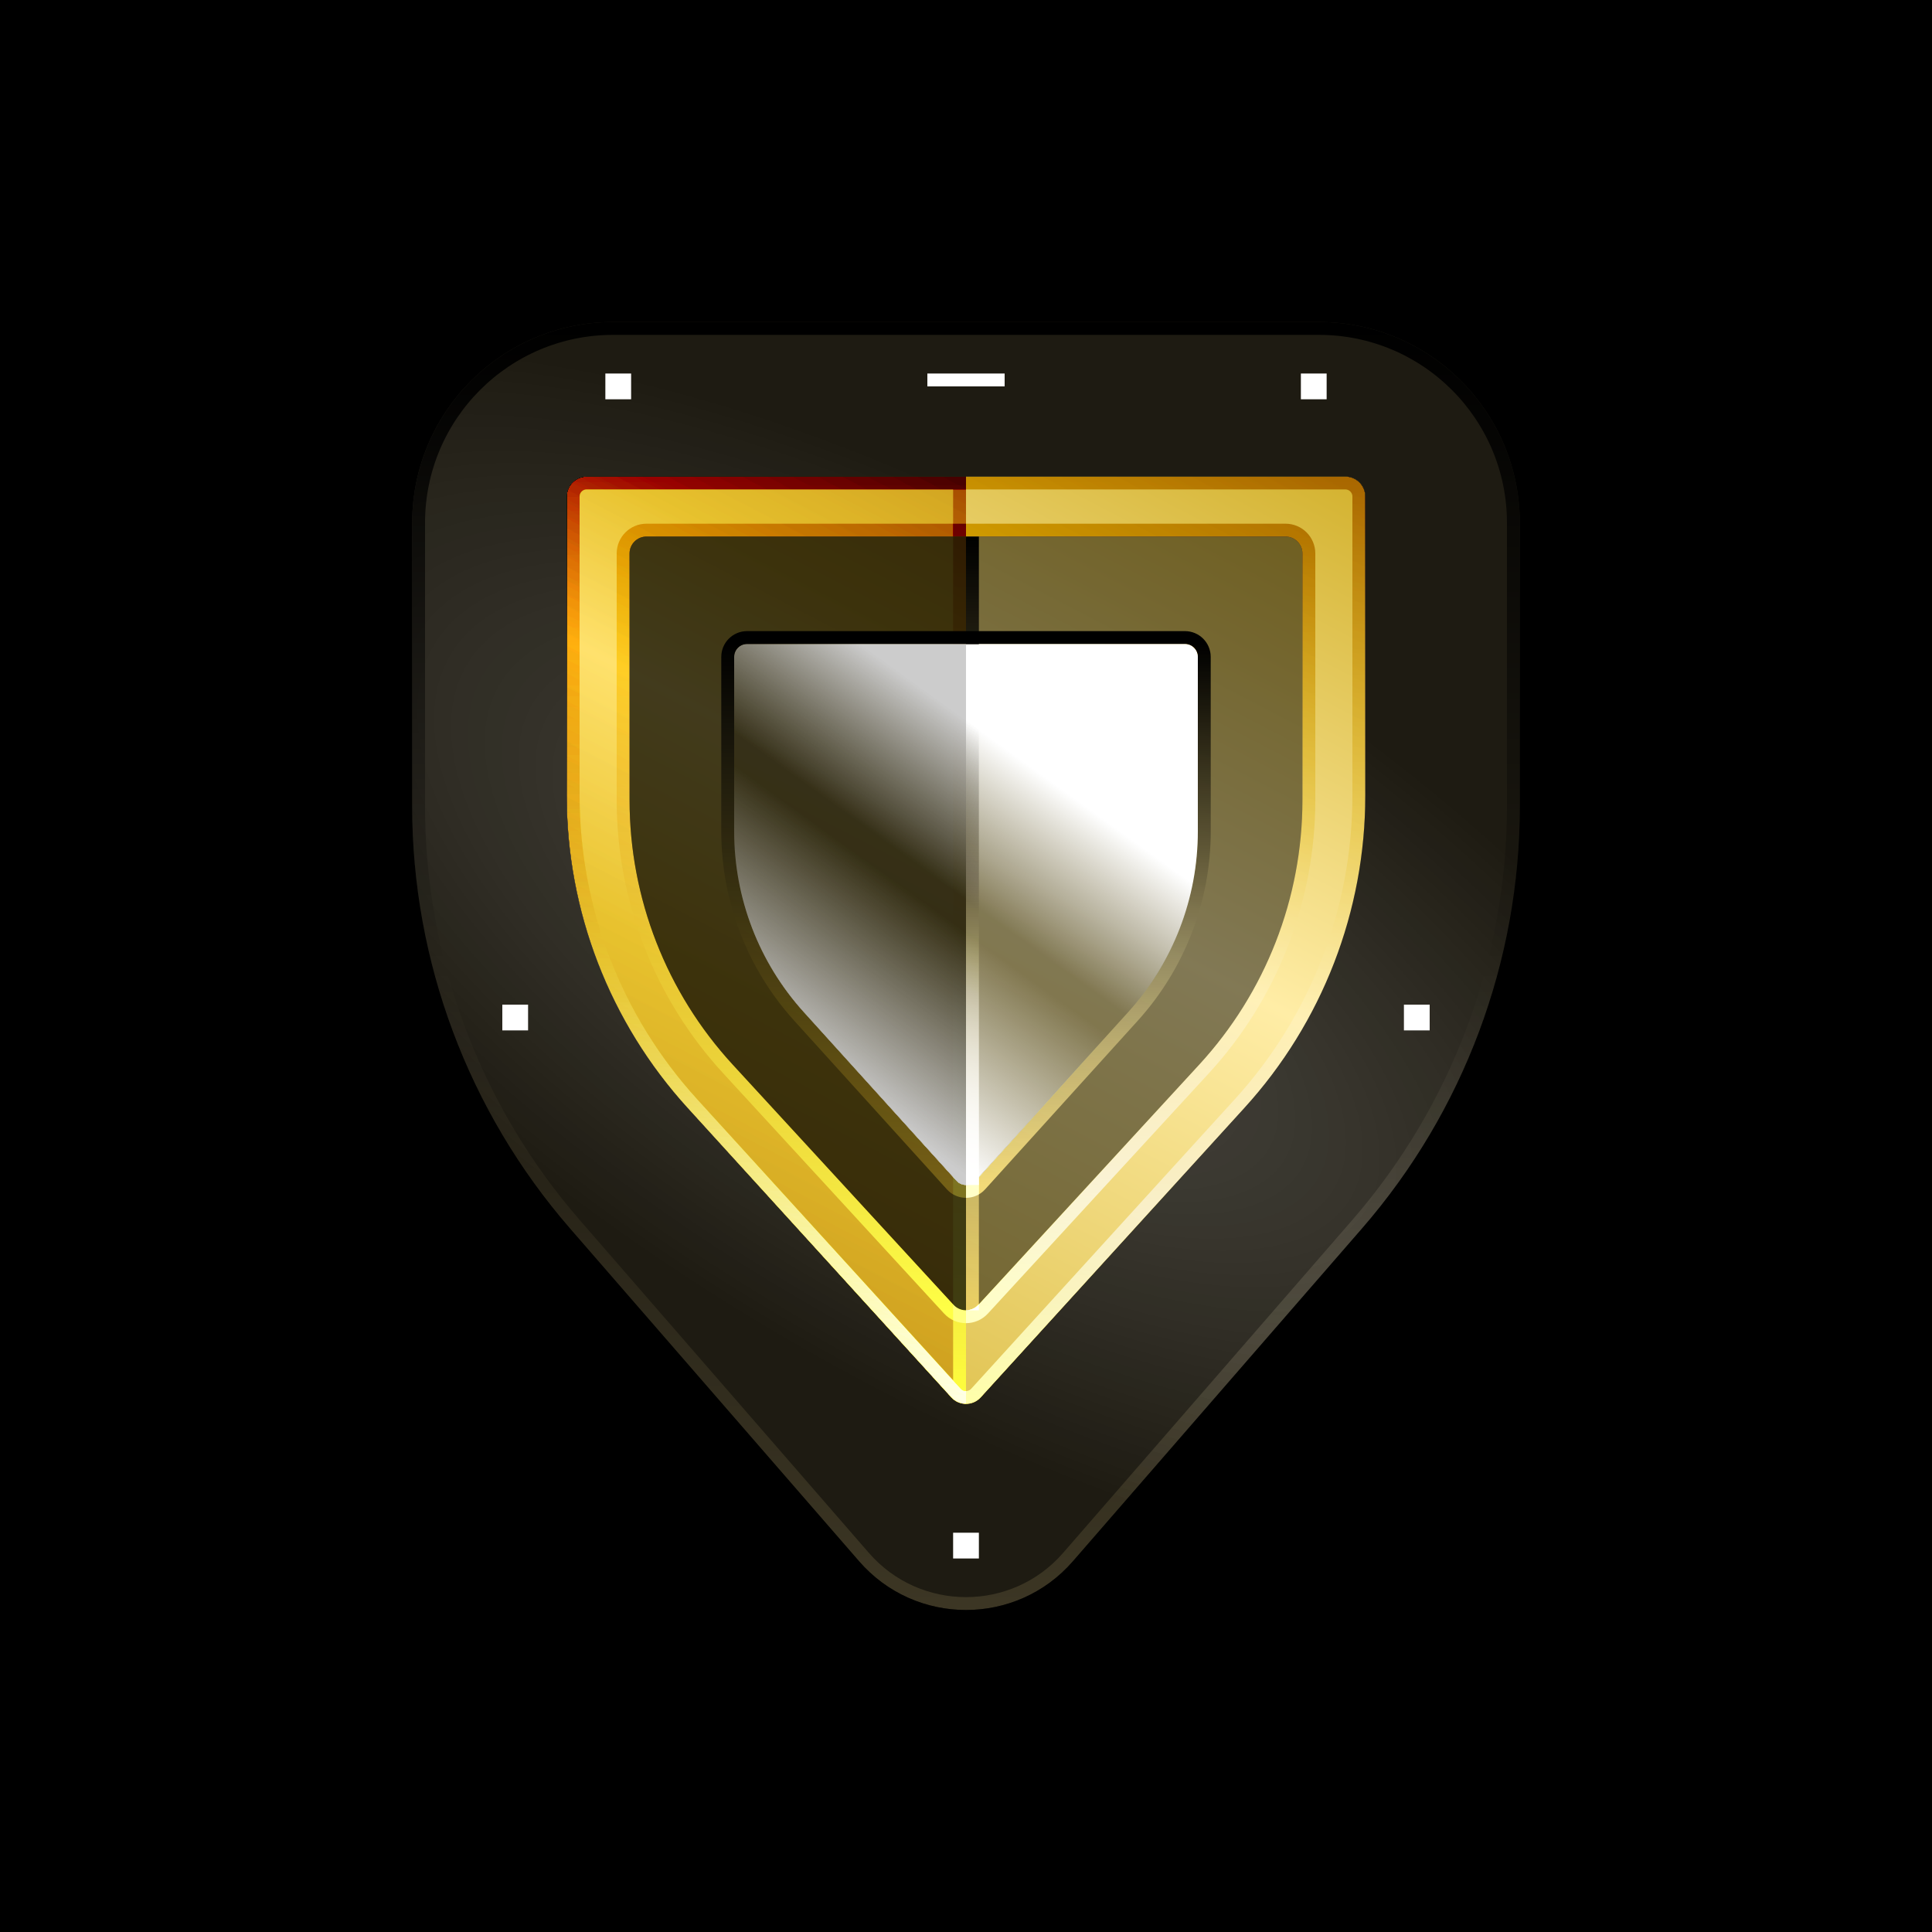
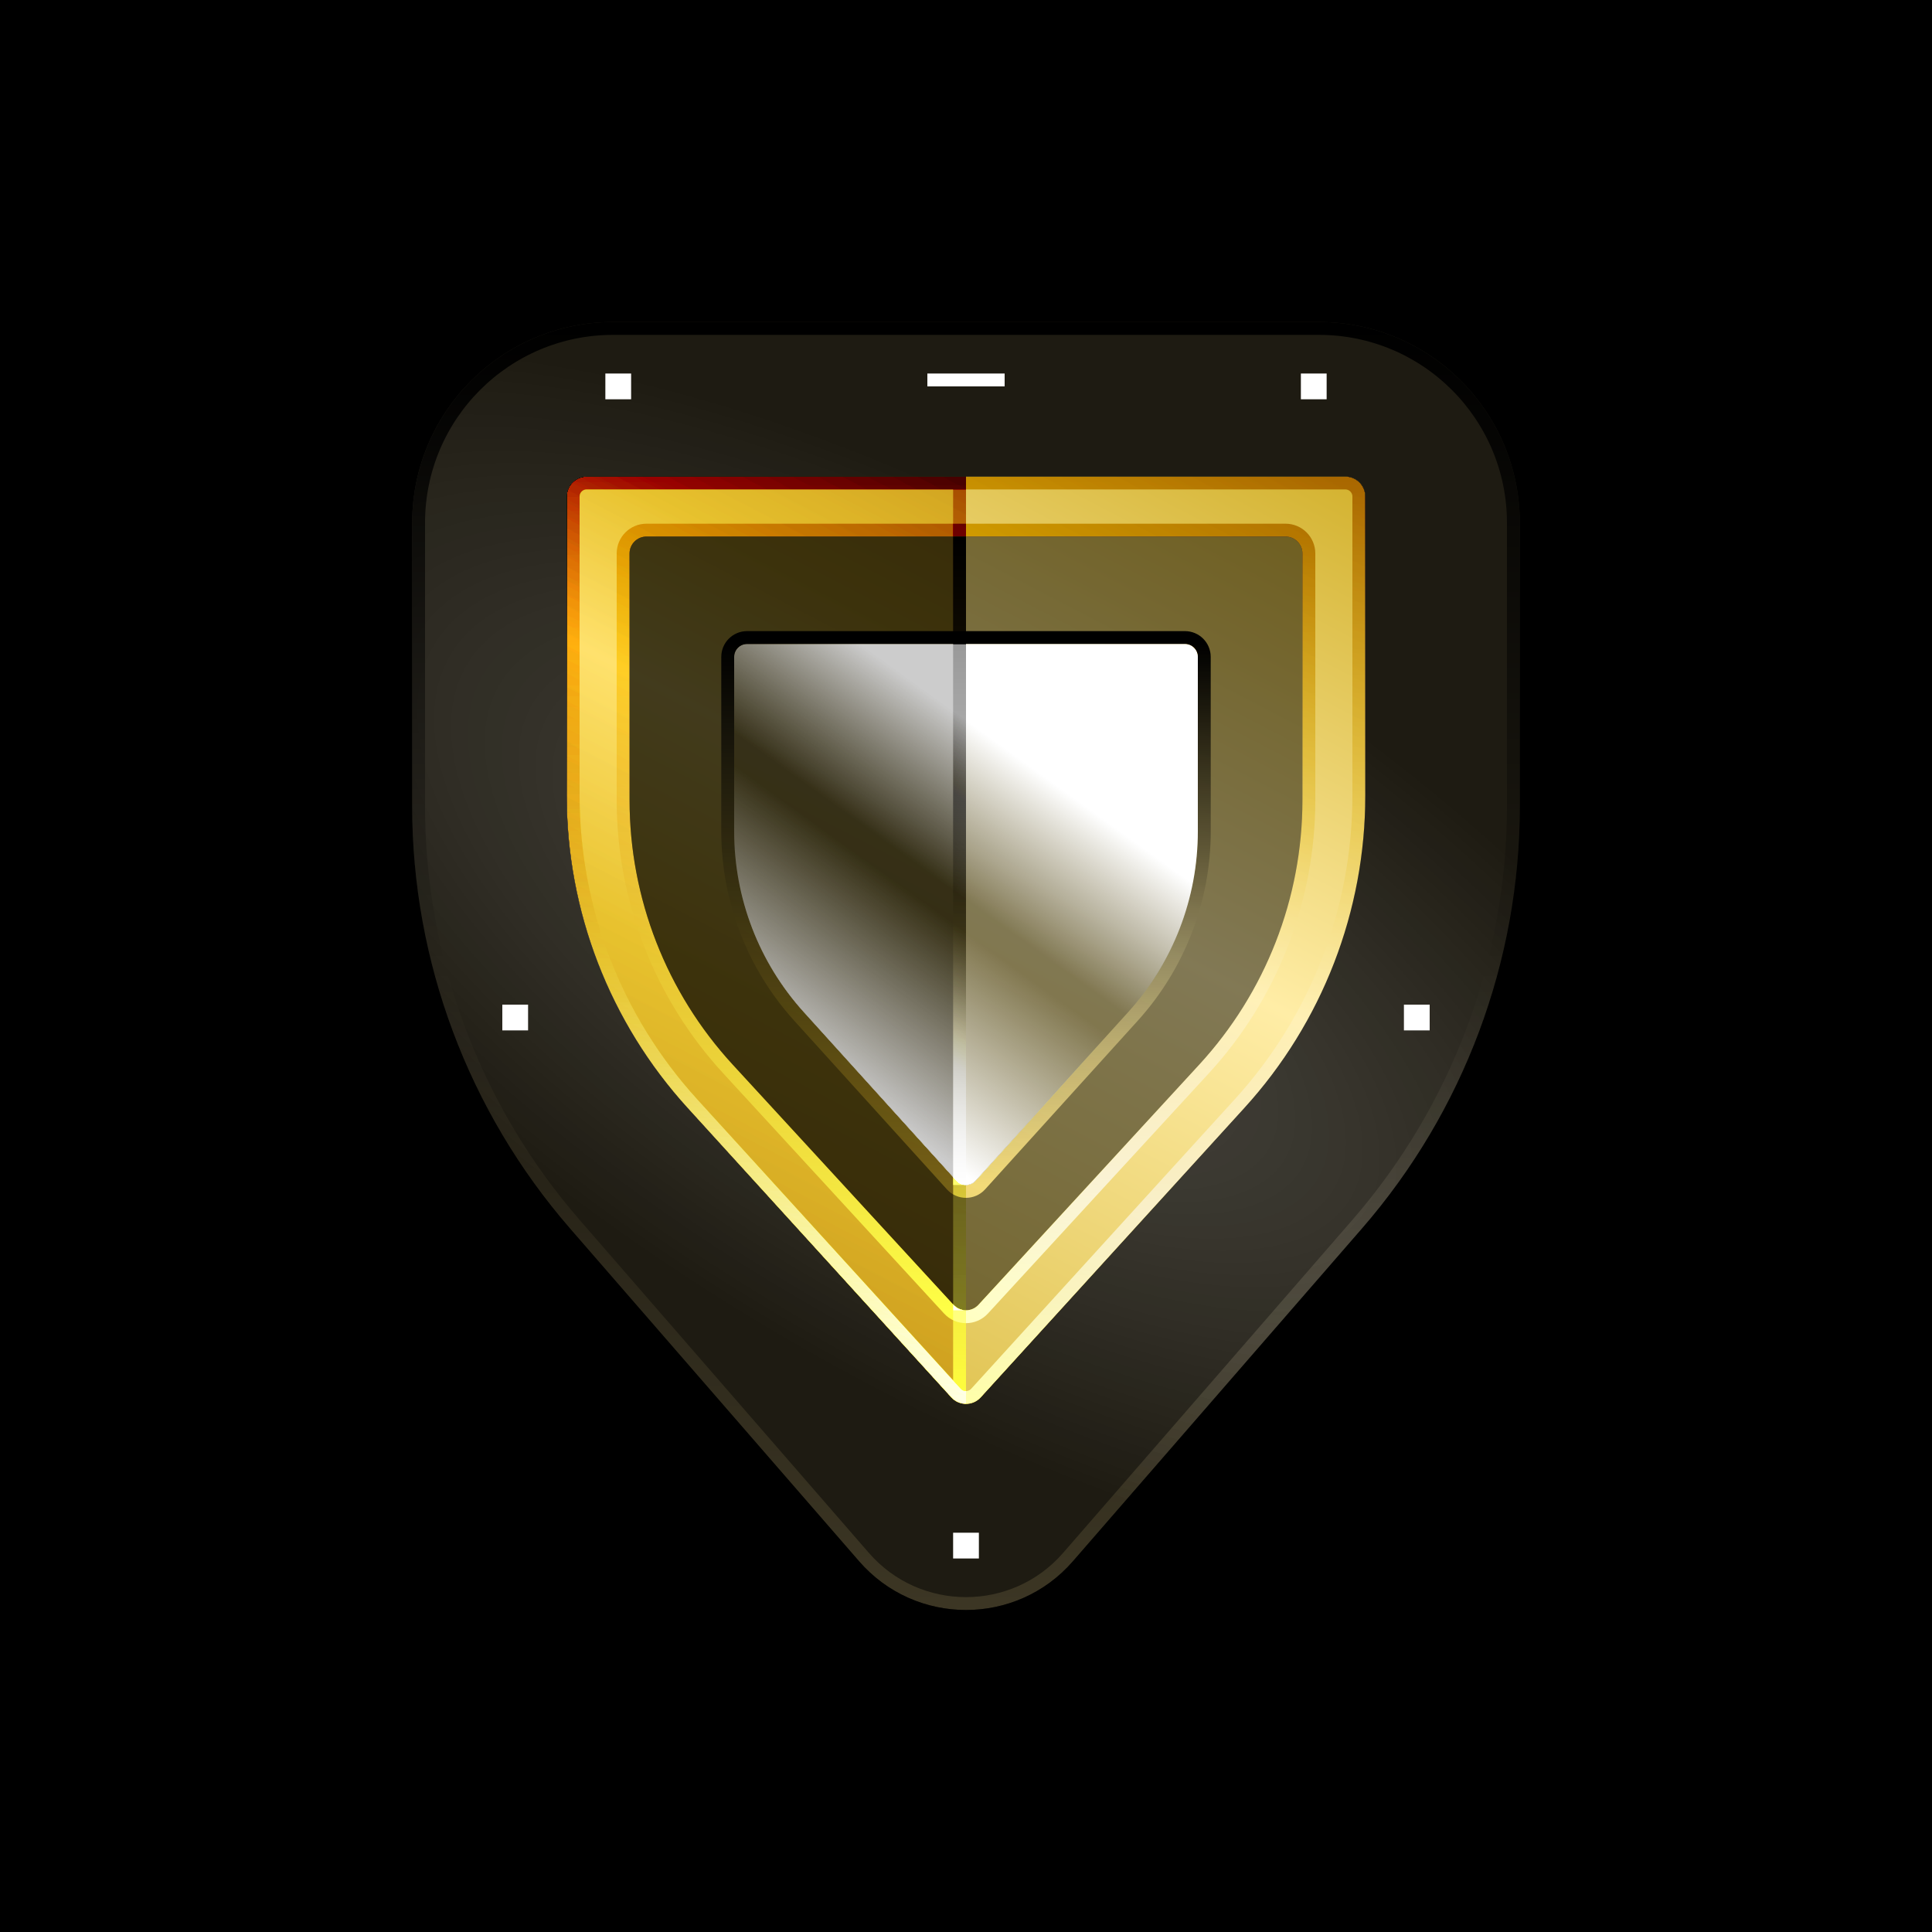
<svg xmlns="http://www.w3.org/2000/svg" width="150" height="150" viewBox="0 0 150 150" fill="none" data-name="F_3 OG">
  <defs>
    <radialGradient id="hb3r1" cx="0" cy="0" r="1" gradientUnits="userSpaceOnUse" gradientTransform="matrix(-21.159 25 -63.129 -40.635 75 75)">
      <stop stop-color="#FFFFFF" />
      <stop offset="1" stop-color="#FFFFFF" stop-opacity="0" />
    </radialGradient>
    <linearGradient id="hb3g3" x1="75" y1="25" x2="75" y2="125" gradientUnits="userSpaceOnUse">
      <stop offset="0" stop-color="#000000" />
      <stop offset="1" stop-color="#FFFFFF" />
    </linearGradient>
    <clipPath id="hb3c2">
      <path d="M75 25L102.4 25C111.016 25 118 31.984 118 40.6L118 62.588C118 74.637 113.649 86.28 105.747 95.377L83.304 121.213C81.112 123.738 78.056 125 75 125C71.944 125 68.888 123.738 66.696 121.213L44.253 95.377C36.351 86.28 32 74.637 32 62.588L32 40.6C32 31.984 38.984 25 47.6 25L75 25Z" />
    </clipPath>
    <linearGradient id="hb3l4" x1="103.222" y1="37" x2="60.081" y2="119.928" gradientUnits="userSpaceOnUse">
      <stop offset="0" stop-color="#D4B331" />
      <stop offset="0.412" stop-color="#FFEDA6" />
      <stop offset="1" stop-color="#D4B331" />
    </linearGradient>
    <linearGradient id="hb3g6" x1="75" y1="37" x2="75" y2="109" gradientUnits="userSpaceOnUse">
      <stop offset="0" stop-color="#000000" />
      <stop offset="1" stop-color="#FFFFFF" />
    </linearGradient>
    <clipPath id="hb3c5">
      <path d="M75 37L104.45 37C105.306 37 106 37.694 106 38.55L106 61.771C106 70.736 102.655 79.378 96.619 86.007L76.146 108.493C75.839 108.831 75.419 109 75 109C74.581 109 74.161 108.831 73.854 108.493L53.381 86.007C47.345 79.378 44 70.736 44 61.771L44 38.55C44 37.694 44.694 37 45.55 37L75 37Z" />
    </clipPath>
    <linearGradient id="hb3g8" x1="75" y1="37" x2="75" y2="109" gradientUnits="userSpaceOnUse">
      <stop offset="0" stop-color="#000000" />
      <stop offset="1" stop-color="#FFFFFF" />
    </linearGradient>
    <clipPath id="hb3c7">
      <path d="M75 109C74.581 109 74.161 108.831 73.854 108.493L53.381 86.007C47.345 79.378 44 70.736 44 61.771L44 38.55C44 37.694 44.694 37 45.55 37L75 37Z" />
    </clipPath>
    <linearGradient id="hb3g10" x1="75" y1="41.66" x2="75" y2="101.73" gradientUnits="userSpaceOnUse">
      <stop offset="0" stop-color="#000000" />
      <stop offset="1" stop-color="#FFFFFF" />
    </linearGradient>
    <clipPath id="hb3c9">
      <path d="M-10 -10H160V160H-10ZM75 41.66L99.81 41.66C100.533 41.66 101.12 42.247 101.12 42.97L101.12 62.124C101.12 69.729 98.263 77.057 93.115 82.655L75.964 101.307C75.705 101.589 75.352 101.73 75 101.73C74.648 101.73 74.295 101.589 74.036 101.307L56.885 82.655C51.737 77.057 48.88 69.729 48.88 62.124L48.88 42.97C48.88 42.247 49.467 41.66 50.19 41.66L75 41.66Z" clip-rule="evenodd" fill-rule="evenodd" />
    </clipPath>
    <linearGradient id="hb3g11" x1="75" y1="41.66" x2="75" y2="101.73" gradientUnits="userSpaceOnUse">
      <stop offset="0" stop-color="#000000" />
      <stop offset="1" stop-color="#FFFFFF" />
    </linearGradient>
    <linearGradient id="hb3q12" x1="82.884" y1="61.592" x2="66.108" y2="84.86" gradientUnits="userSpaceOnUse">
      <stop offset="0" stop-color="#FFFFFF" />
      <stop offset="0.395" stop-color="#FFFFFF" stop-opacity="0.01" />
      <stop offset="0.465" stop-color="#FFFFFF" stop-opacity="0.01" />
      <stop offset="1" stop-color="#FFFFFF" />
    </linearGradient>
    <linearGradient id="hb3g14" x1="75" y1="50" x2="75" y2="92" gradientUnits="userSpaceOnUse">
      <stop offset="0" stop-color="#000000" />
      <stop offset="1" stop-color="#FFFFFF" />
    </linearGradient>
    <clipPath id="hb3c13">
      <path d="M-10 -10H160V160H-10ZM75 50L92 50C92.552 50 93 50.448 93 51L93 64.549C93 69.734 91.073 74.733 87.594 78.577L75.741 91.671C75.543 91.89 75.271 92 75 92C74.729 92 74.457 91.89 74.259 91.671L62.406 78.577C58.927 74.733 57 69.734 57 64.549L57 51C57 50.448 57.448 50 58 50L75 50Z" clip-rule="evenodd" fill-rule="evenodd" />
    </clipPath>
    <linearGradient id="hb3g15" x1="75" y1="50" x2="75" y2="92" gradientUnits="userSpaceOnUse">
      <stop offset="0" stop-color="#000000" />
      <stop offset="1" stop-color="#FFFFFF" />
    </linearGradient>
  </defs>
  <rect width="150" height="150" fill="#000000" data-l="bg" />
  <path d="M75 25L102.4 25C111.016 25 118 31.984 118 40.6L118 62.588C118 74.637 113.649 86.28 105.747 95.377L83.304 121.213C81.112 123.738 78.056 125 75 125C71.944 125 68.888 123.738 66.696 121.213L44.253 95.377C36.351 86.28 32 74.637 32 62.588L32 40.6C32 31.984 38.984 25 47.6 25L75 25Z" fill="#FFE396" fill-opacity="0.12" data-n="1" data-l="Plate" />
  <path d="M75 25L102.4 25C111.016 25 118 31.984 118 40.6L118 62.588C118 74.637 113.649 86.28 105.747 95.377L83.304 121.213C81.112 123.738 78.056 125 75 125C71.944 125 68.888 123.738 66.696 121.213L44.253 95.377C36.351 86.28 32 74.637 32 62.588L32 40.6C32 31.984 38.984 25 47.6 25L75 25Z" fill="url(#hb3r1)" fill-opacity="0.2" data-n="1" data-l="Plate" />
  <path d="M75 25L102.4 25C111.016 25 118 31.984 118 40.6L118 62.588C118 74.637 113.649 86.28 105.747 95.377L83.304 121.213C81.112 123.738 78.056 125 75 125C71.944 125 68.888 123.738 66.696 121.213L44.253 95.377C36.351 86.28 32 74.637 32 62.588L32 40.6C32 31.984 38.984 25 47.6 25L75 25Z" fill="none" stroke="url(#hb3g3)" stroke-width="2" clip-path="url(#hb3c2)" style="mix-blend-mode:overlay" data-n="1" data-l="Plate" />
  <path d="M75 37L104.45 37C105.306 37 106 37.694 106 38.55L106 61.771C106 70.736 102.655 79.378 96.619 86.007L76.146 108.493C75.839 108.831 75.419 109 75 109C74.581 109 74.161 108.831 73.854 108.493L53.381 86.007C47.345 79.378 44 70.736 44 61.771L44 38.55C44 37.694 44.694 37 45.55 37L75 37Z" fill="url(#hb3l4)" data-n="2" data-l="Gem" />
  <path d="M75 37L104.45 37C105.306 37 106 37.694 106 38.55L106 61.771C106 70.736 102.655 79.378 96.619 86.007L76.146 108.493C75.839 108.831 75.419 109 75 109C74.581 109 74.161 108.831 73.854 108.493L53.381 86.007C47.345 79.378 44 70.736 44 61.771L44 38.55C44 37.694 44.694 37 45.55 37L75 37Z" fill="none" stroke="url(#hb3g6)" stroke-width="2" clip-path="url(#hb3c5)" style="mix-blend-mode:overlay" data-n="2" data-l="Gem" />
  <path d="M75 109C74.581 109 74.161 108.831 73.854 108.493L53.381 86.007C47.345 79.378 44 70.736 44 61.771L44 38.55C44 37.694 44.694 37 45.55 37L75 37Z" fill="#000000" fill-opacity="0.64" style="mix-blend-mode:overlay" data-n="3" data-l="Gem facet" />
  <path d="M75 109C74.581 109 74.161 108.831 73.854 108.493L53.381 86.007C47.345 79.378 44 70.736 44 61.771L44 38.55C44 37.694 44.694 37 45.55 37L75 37Z" fill="none" stroke="url(#hb3g8)" stroke-width="2" clip-path="url(#hb3c7)" style="mix-blend-mode:overlay" data-n="3" data-l="Gem facet" />
  <path d="M75 41.66L99.81 41.66C100.533 41.66 101.12 42.247 101.12 42.97L101.12 62.124C101.12 69.729 98.263 77.057 93.115 82.655L75.964 101.307C75.705 101.589 75.352 101.73 75 101.73C74.648 101.73 74.295 101.589 74.036 101.307L56.885 82.655C51.737 77.057 48.88 69.729 48.88 62.124L48.88 42.97C48.88 42.247 49.467 41.66 50.19 41.66L75 41.66Z" fill="#000000" fill-opacity="0.49" data-n="4" data-l="Recess" />
  <path d="M75 41.66L99.81 41.66C100.533 41.66 101.12 42.247 101.12 42.97L101.12 62.124C101.12 69.729 98.263 77.057 93.115 82.655L75.964 101.307C75.705 101.589 75.352 101.73 75 101.73C74.648 101.73 74.295 101.589 74.036 101.307L56.885 82.655C51.737 77.057 48.88 69.729 48.88 62.124L48.88 42.97C48.88 42.247 49.467 41.66 50.19 41.66L75 41.66Z" fill="none" stroke="url(#hb3g10)" stroke-width="2" clip-path="url(#hb3c9)" style="mix-blend-mode:overlay" data-n="4" data-l="Recess" />
  <path d="M75 41.66L75 41.66L75 42.97L75 62.124L75 82.655L75 101.307L75 101.73C74.648 101.73 74.295 101.589 74.036 101.307L56.885 82.655C51.737 77.057 48.88 69.729 48.88 62.124L48.88 42.97C48.88 42.247 49.467 41.66 50.19 41.66L75 41.66Z" fill="#000000" fill-opacity="0.49" data-n="5" data-l="Left facet" />
-   <path d="M75 41.66H76V101.73H75Z" fill="url(#hb3g11)" style="mix-blend-mode:overlay" data-n="6" data-l="Facet seam" />
+   <path d="M74 41.66H75V101.73H74Z" fill="url(#hb3g11)" style="mix-blend-mode:overlay" data-n="6" data-l="Facet seam" />
  <path d="M75 50L92 50C92.552 50 93 50.448 93 51L93 64.549C93 69.734 91.073 74.733 87.594 78.577L75.741 91.671C75.543 91.89 75.271 92 75 92C74.729 92 74.457 91.89 74.259 91.671L62.406 78.577C58.927 74.733 57 69.734 57 64.549L57 51C57 50.448 57.448 50 58 50L75 50Z" fill="url(#hb3q12)" data-n="7" data-l="Glass" />
  <path d="M75 50L92 50C92.552 50 93 50.448 93 51L93 64.549C93 69.734 91.073 74.733 87.594 78.577L75.741 91.671C75.543 91.89 75.271 92 75 92C74.729 92 74.457 91.89 74.259 91.671L62.406 78.577C58.927 74.733 57 69.734 57 64.549L57 51C57 50.448 57.448 50 58 50L75 50Z" fill="none" stroke="url(#hb3g14)" stroke-width="2" clip-path="url(#hb3c13)" style="mix-blend-mode:overlay" data-n="7" data-l="Glass" />
  <path d="M75 50L75 50L75 51L75 64.549L75 78.577L75 91.671L75 92C74.729 92 74.457 91.89 74.259 91.671L62.406 78.577C58.927 74.733 57 69.734 57 64.549L57 51C57 50.448 57.448 50 58 50L75 50Z" fill="#000000" fill-opacity="0.2" data-n="8" data-l="Left facet" />
-   <path d="M75 50H76V92H75Z" fill="url(#hb3g15)" style="mix-blend-mode:overlay" data-n="9" data-l="Facet seam" />
+   <path d="M74 50H75V92H74Z" fill="url(#hb3g15)" style="mix-blend-mode:overlay" data-n="9" data-l="Facet seam" />
  <rect x="72" y="29" width="6" height="1" fill="#FFFFFF" data-n="10" data-l="Top bar" />
  <rect x="47" y="29" width="2" height="2" fill="#FFFFFF" data-n="11" data-l="Dots" />
  <rect x="101" y="29" width="2" height="2" fill="#FFFFFF" data-n="11" data-l="Dots" />
  <rect x="39" y="78" width="2" height="2" fill="#FFFFFF" data-n="11" data-l="Dots" />
  <rect x="109" y="78" width="2" height="2" fill="#FFFFFF" data-n="11" data-l="Dots" />
  <rect x="74" y="119" width="2" height="2" fill="#FFFFFF" data-n="11" data-l="Dots" />
</svg>
